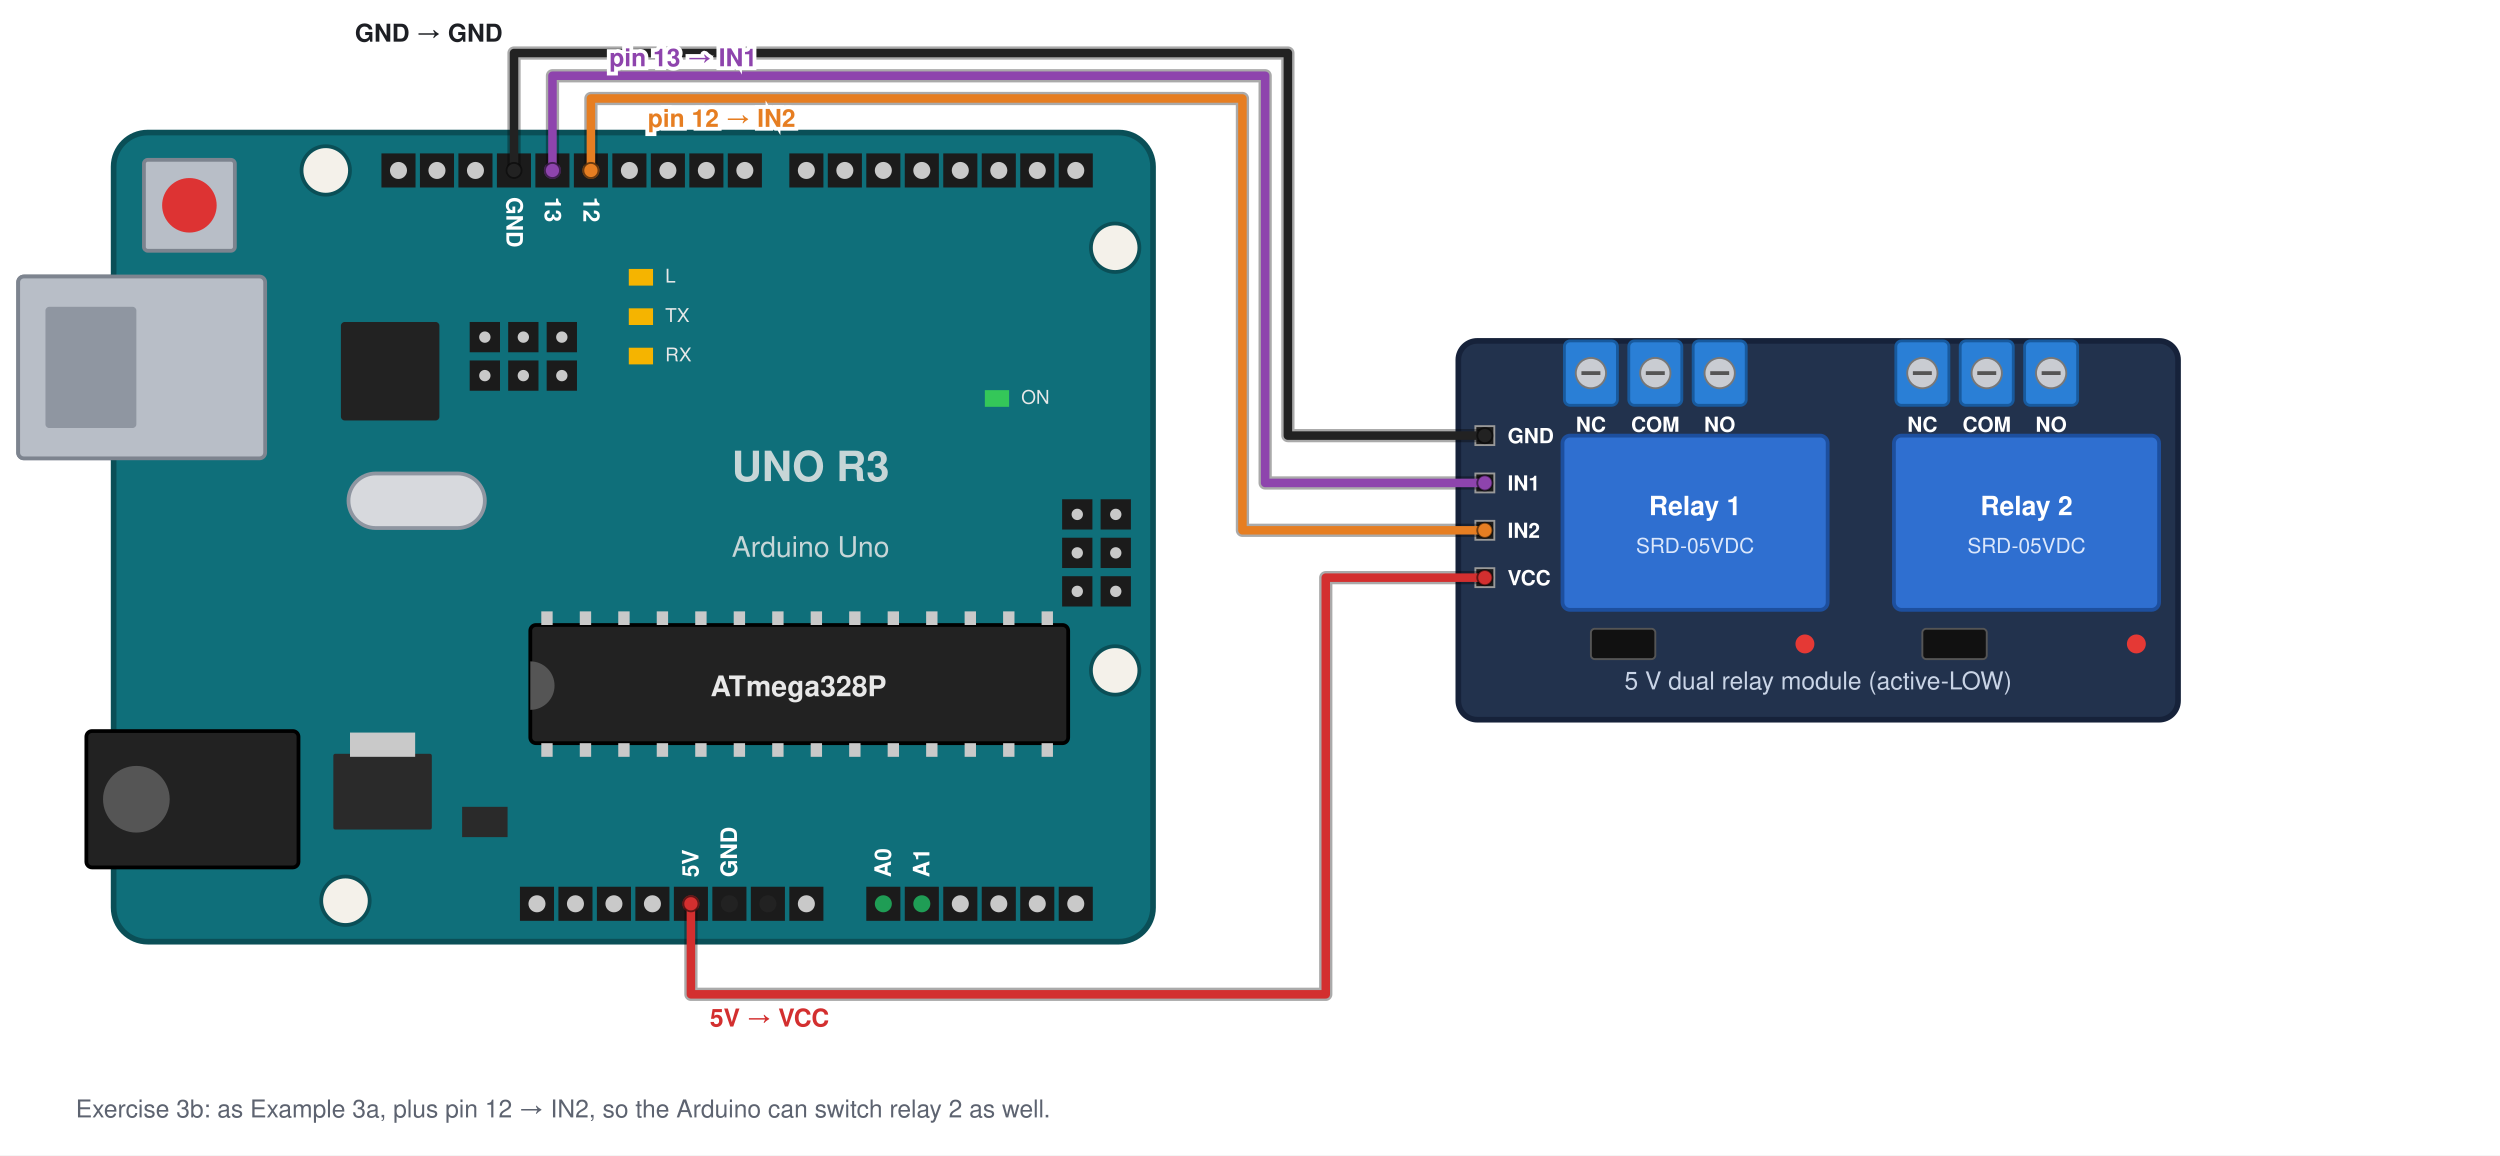
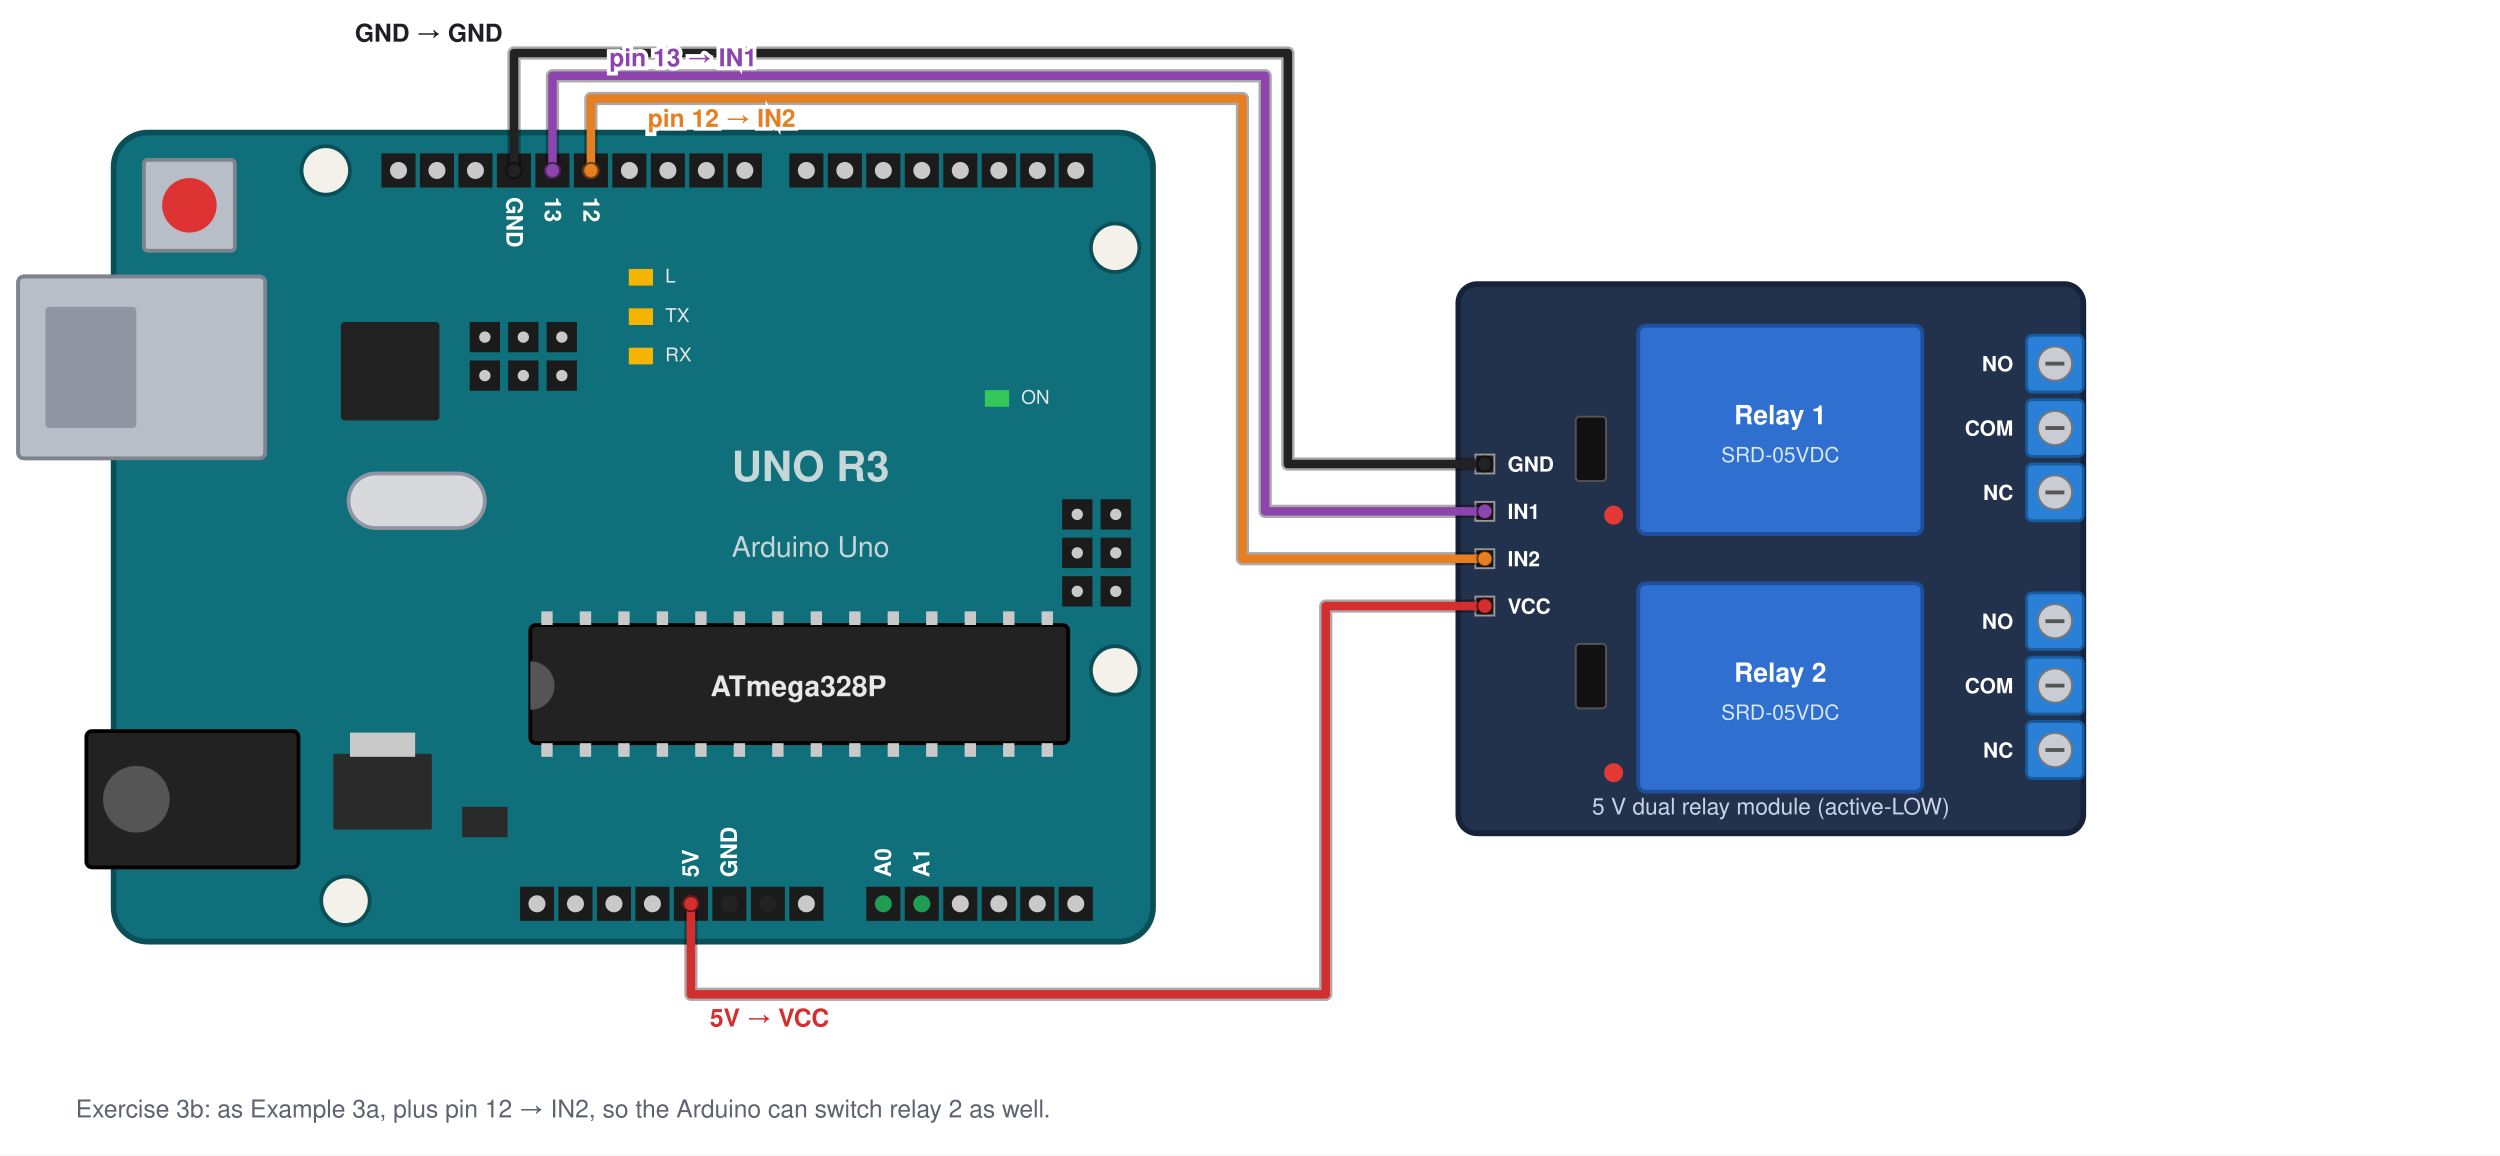
<svg xmlns="http://www.w3.org/2000/svg" viewBox="0 290 1320 610" width="1320" height="610" font-family="Helvetica, Arial, sans-serif" font-size="14">
  <rect y="290" width="1320" height="610" fill="#ffffff" />
  <rect x="9.6" y="436.0" width="130.4" height="96.0" rx="3" fill="#b8bec7" stroke="#7d848f" stroke-width="2" />
  <rect x="24.0" y="452.0" width="48.0" height="64.0" rx="2" fill="#8f96a1" />
  <rect x="60.0" y="360.0" width="548.8" height="427.2" rx="18" fill="#0f6f7a" stroke="#0a4f57" stroke-width="3" />
  <rect x="9.6" y="436.0" width="130.4" height="96.0" rx="3" fill="#b8bec7" stroke="#7d848f" stroke-width="2" />
  <rect x="24.0" y="452.0" width="48.0" height="64.0" rx="2" fill="#8f96a1" />
  <rect x="45.6" y="676.0" width="112.0" height="72.0" rx="3" fill="#222" stroke="#000" stroke-width="2" />
  <circle cx="72.0" cy="712.0" r="17.6" fill="#555" />
  <circle cx="172.0" cy="380.0" r="12.8" fill="#f4f1ea" stroke="#0a4f57" stroke-width="2" />
  <circle cx="588.8" cy="420.8" r="12.8" fill="#f4f1ea" stroke="#0a4f57" stroke-width="2" />
  <circle cx="588.8" cy="644.0" r="12.8" fill="#f4f1ea" stroke="#0a4f57" stroke-width="2" />
  <circle cx="182.4" cy="765.6" r="12.8" fill="#f4f1ea" stroke="#0a4f57" stroke-width="2" />
  <rect x="280.0" y="620.0" width="284.0" height="62.4" rx="3" fill="#222" stroke="#000" stroke-width="2" />
  <path d="M280.0 639.2 a12.8 12.8 0 0 1 0 25.6" fill="#555" />
  <rect x="285.8" y="612.8" width="6" height="7.2" fill="#c9c9c9" />
  <rect x="285.8" y="682.4" width="6" height="7.2" fill="#c9c9c9" />
  <rect x="306.12" y="612.8" width="6" height="7.2" fill="#c9c9c9" />
  <rect x="306.12" y="682.4" width="6" height="7.2" fill="#c9c9c9" />
  <rect x="326.44" y="612.8" width="6" height="7.2" fill="#c9c9c9" />
  <rect x="326.44" y="682.4" width="6" height="7.2" fill="#c9c9c9" />
  <rect x="346.76" y="612.8" width="6" height="7.2" fill="#c9c9c9" />
  <rect x="346.76" y="682.4" width="6" height="7.2" fill="#c9c9c9" />
  <rect x="367.08" y="612.8" width="6" height="7.2" fill="#c9c9c9" />
  <rect x="367.08" y="682.4" width="6" height="7.2" fill="#c9c9c9" />
  <rect x="387.4" y="612.8" width="6" height="7.2" fill="#c9c9c9" />
  <rect x="387.4" y="682.4" width="6" height="7.2" fill="#c9c9c9" />
  <rect x="407.72" y="612.8" width="6" height="7.2" fill="#c9c9c9" />
  <rect x="407.72" y="682.4" width="6" height="7.2" fill="#c9c9c9" />
  <rect x="428.04" y="612.8" width="6" height="7.2" fill="#c9c9c9" />
  <rect x="428.04" y="682.4" width="6" height="7.2" fill="#c9c9c9" />
  <rect x="448.36" y="612.8" width="6" height="7.2" fill="#c9c9c9" />
  <rect x="448.36" y="682.4" width="6" height="7.2" fill="#c9c9c9" />
  <rect x="468.68" y="612.8" width="6" height="7.2" fill="#c9c9c9" />
  <rect x="468.68" y="682.4" width="6" height="7.2" fill="#c9c9c9" />
  <rect x="489.0" y="612.8" width="6" height="7.2" fill="#c9c9c9" />
  <rect x="489.0" y="682.4" width="6" height="7.2" fill="#c9c9c9" />
  <rect x="509.32" y="612.8" width="6" height="7.2" fill="#c9c9c9" />
  <rect x="509.32" y="682.4" width="6" height="7.2" fill="#c9c9c9" />
  <rect x="529.64" y="612.8" width="6" height="7.2" fill="#c9c9c9" />
  <rect x="529.64" y="682.4" width="6" height="7.2" fill="#c9c9c9" />
  <rect x="549.96" y="612.8" width="6" height="7.2" fill="#c9c9c9" />
  <rect x="549.96" y="682.4" width="6" height="7.2" fill="#c9c9c9" />
  <text x="421.6" y="657.6" text-anchor="middle" font-size="15" font-weight="700" fill="#e8e8e8">ATmega328P</text>
  <rect x="180.0" y="460.0" width="52.0" height="52.0" rx="2" fill="#222" />
  <rect x="184.0" y="540.0" width="72.0" height="28.8" rx="14.4" fill="#d7d9dd" stroke="#8f96a1" stroke-width="2" />
  <rect x="176.0" y="688.0" width="52.0" height="40.0" rx="1" fill="#2a2a2a" />
  <rect x="184.8" y="676.8" width="34.4" height="12.8" fill="#c9c9c9" />
  <rect x="244.0" y="716.0" width="24.0" height="16.0" fill="#2a2a2a" />
  <rect x="76.0" y="374.4" width="48.0" height="48.0" rx="2" fill="#b8bec7" stroke="#7d848f" stroke-width="2" />
  <circle cx="100.0" cy="398.4" r="14.4" fill="#d33" />
  <rect x="560.8" y="553.6" width="16" height="16" fill="#1b1b1b" />
  <circle cx="568.8" cy="561.6" r="3" fill="#c9c9c9" />
  <rect x="560.8" y="573.92" width="16" height="16" fill="#1b1b1b" />
  <circle cx="568.8" cy="581.92" r="3" fill="#c9c9c9" />
  <rect x="560.8" y="594.24" width="16" height="16" fill="#1b1b1b" />
  <circle cx="568.8" cy="602.24" r="3" fill="#c9c9c9" />
  <rect x="581.12" y="553.6" width="16" height="16" fill="#1b1b1b" />
  <circle cx="589.12" cy="561.6" r="3" fill="#c9c9c9" />
  <rect x="581.12" y="573.92" width="16" height="16" fill="#1b1b1b" />
  <circle cx="589.12" cy="581.92" r="3" fill="#c9c9c9" />
  <rect x="581.12" y="594.24" width="16" height="16" fill="#1b1b1b" />
  <circle cx="589.12" cy="602.24" r="3" fill="#c9c9c9" />
  <rect x="248.0" y="460.0" width="16" height="16" fill="#1b1b1b" />
  <circle cx="256.0" cy="468.0" r="3" fill="#c9c9c9" />
  <rect x="248.0" y="480.32" width="16" height="16" fill="#1b1b1b" />
  <circle cx="256.0" cy="488.32" r="3" fill="#c9c9c9" />
  <rect x="268.32" y="460.0" width="16" height="16" fill="#1b1b1b" />
  <circle cx="276.32" cy="468.0" r="3" fill="#c9c9c9" />
  <rect x="268.32" y="480.32" width="16" height="16" fill="#1b1b1b" />
  <circle cx="276.32" cy="488.32" r="3" fill="#c9c9c9" />
  <rect x="288.64" y="460.0" width="16" height="16" fill="#1b1b1b" />
  <circle cx="296.64" cy="468.0" r="3" fill="#c9c9c9" />
  <rect x="288.64" y="480.32" width="16" height="16" fill="#1b1b1b" />
  <circle cx="296.64" cy="488.32" r="3" fill="#c9c9c9" />
  <rect x="332.0" y="432.0" width="12.8" height="8.8" fill="#f5b400" />
  <text x="351.2" y="439.2" font-size="10" fill="#e8e8e8">L</text>
  <rect x="332.0" y="452.8" width="12.8" height="8.8" fill="#f5b400" />
  <text x="351.2" y="460.0" font-size="10" fill="#e8e8e8">TX</text>
  <rect x="332.0" y="473.6" width="12.8" height="8.8" fill="#f5b400" />
  <text x="351.2" y="480.8" font-size="10" fill="#e8e8e8">RX</text>
  <rect x="520.0" y="496.0" width="12.8" height="8.8" fill="#34c759" />
  <text x="539.2" y="503.2" font-size="10" fill="#e8e8e8">ON</text>
  <text x="428.0" y="544.0" text-anchor="middle" font-size="22" font-weight="700" fill="#e8e8e8" opacity=".85">UNO R3</text>
  <rect x="559.0" y="371.0" width="18" height="18" fill="#1b1b1b" />
  <rect x="538.68" y="371.0" width="18" height="18" fill="#1b1b1b" />
  <rect x="518.36" y="371.0" width="18" height="18" fill="#1b1b1b" />
  <rect x="498.04" y="371.0" width="18" height="18" fill="#1b1b1b" />
  <rect x="477.72" y="371.0" width="18" height="18" fill="#1b1b1b" />
  <rect x="457.4" y="371.0" width="18" height="18" fill="#1b1b1b" />
  <rect x="437.08" y="371.0" width="18" height="18" fill="#1b1b1b" />
  <rect x="416.76" y="371.0" width="18" height="18" fill="#1b1b1b" />
  <rect x="384.28" y="371.0" width="18" height="18" fill="#1b1b1b" />
  <rect x="363.96" y="371.0" width="18" height="18" fill="#1b1b1b" />
  <rect x="343.64" y="371.0" width="18" height="18" fill="#1b1b1b" />
  <rect x="323.32" y="371.0" width="18" height="18" fill="#1b1b1b" />
  <rect x="303.0" y="371.0" width="18" height="18" fill="#1b1b1b" />
  <rect x="282.68" y="371.0" width="18" height="18" fill="#1b1b1b" />
  <rect x="262.36" y="371.0" width="18" height="18" fill="#1b1b1b" />
  <rect x="242.04" y="371.0" width="18" height="18" fill="#1b1b1b" />
  <rect x="221.72" y="371.0" width="18" height="18" fill="#1b1b1b" />
  <rect x="201.4" y="371.0" width="18" height="18" fill="#1b1b1b" />
  <rect x="274.52" y="758.2" width="18" height="18" fill="#1b1b1b" />
  <rect x="294.84" y="758.2" width="18" height="18" fill="#1b1b1b" />
  <rect x="315.16" y="758.2" width="18" height="18" fill="#1b1b1b" />
  <rect x="335.48" y="758.2" width="18" height="18" fill="#1b1b1b" />
  <rect x="355.8" y="758.2" width="18" height="18" fill="#1b1b1b" />
  <rect x="376.12" y="758.2" width="18" height="18" fill="#1b1b1b" />
  <rect x="396.44" y="758.2" width="18" height="18" fill="#1b1b1b" />
  <rect x="416.76" y="758.2" width="18" height="18" fill="#1b1b1b" />
  <rect x="457.4" y="758.2" width="18" height="18" fill="#1b1b1b" />
  <rect x="477.72" y="758.2" width="18" height="18" fill="#1b1b1b" />
  <rect x="498.04" y="758.2" width="18" height="18" fill="#1b1b1b" />
  <rect x="518.36" y="758.2" width="18" height="18" fill="#1b1b1b" />
  <rect x="538.68" y="758.2" width="18" height="18" fill="#1b1b1b" />
  <rect x="559.0" y="758.2" width="18" height="18" fill="#1b1b1b" />
  <circle cx="568.0" cy="380.0" r="4.5" fill="#c9c9c9" />
  <circle cx="547.68" cy="380.0" r="4.5" fill="#c9c9c9" />
  <circle cx="527.36" cy="380.0" r="4.5" fill="#c9c9c9" />
  <circle cx="507.04" cy="380.0" r="4.5" fill="#c9c9c9" />
  <circle cx="486.72" cy="380.0" r="4.5" fill="#c9c9c9" />
  <circle cx="466.4" cy="380.0" r="4.5" fill="#c9c9c9" />
  <circle cx="446.08" cy="380.0" r="4.5" fill="#c9c9c9" />
  <circle cx="425.76" cy="380.0" r="4.5" fill="#c9c9c9" />
  <circle cx="393.28" cy="380.0" r="4.5" fill="#c9c9c9" />
  <circle cx="372.96" cy="380.0" r="4.5" fill="#c9c9c9" />
  <circle cx="352.64" cy="380.0" r="4.5" fill="#c9c9c9" />
  <circle cx="332.32" cy="380.0" r="4.5" fill="#c9c9c9" />
  <circle cx="312.0" cy="380.0" r="4.5" fill="#e67e22" />
  <circle cx="291.68" cy="380.0" r="4.5" fill="#8e44ad" />
  <circle cx="271.36" cy="380.0" r="4.5" fill="#222222" />
  <circle cx="251.04" cy="380.0" r="4.5" fill="#c9c9c9" />
  <circle cx="230.72" cy="380.0" r="4.5" fill="#c9c9c9" />
  <circle cx="210.4" cy="380.0" r="4.5" fill="#c9c9c9" />
  <circle cx="283.52" cy="767.2" r="4.5" fill="#c9c9c9" />
  <circle cx="303.84" cy="767.2" r="4.5" fill="#c9c9c9" />
  <circle cx="324.16" cy="767.2" r="4.5" fill="#c9c9c9" />
  <circle cx="344.48" cy="767.2" r="4.5" fill="#c9c9c9" />
  <circle cx="364.8" cy="767.2" r="4.5" fill="#d32f2f" />
  <circle cx="385.12" cy="767.2" r="4.5" fill="#222222" />
  <circle cx="405.44" cy="767.2" r="4.5" fill="#222222" />
  <circle cx="425.76" cy="767.2" r="4.5" fill="#c9c9c9" />
  <circle cx="466.4" cy="767.2" r="4.5" fill="#1f9d55" />
  <circle cx="486.72" cy="767.2" r="4.5" fill="#1f9d55" />
  <circle cx="507.04" cy="767.2" r="4.5" fill="#c9c9c9" />
  <circle cx="527.36" cy="767.2" r="4.5" fill="#c9c9c9" />
  <circle cx="547.68" cy="767.2" r="4.5" fill="#c9c9c9" />
  <circle cx="568.0" cy="767.2" r="4.5" fill="#c9c9c9" />
  <text x="428.0" y="584.0" text-anchor="middle" font-size="15" fill="#e8e8e8" opacity=".85">Arduino Uno</text>
  <text transform="translate(308.0 394.0) rotate(90)" font-size="12" font-weight="700" fill="#ffffff">12</text>
  <text transform="translate(287.68 394.0) rotate(90)" font-size="12" font-weight="700" fill="#ffffff">13</text>
  <text transform="translate(267.36 394.0) rotate(90)" font-size="12" font-weight="700" fill="#ffffff">GND</text>
  <text transform="translate(368.8 753.2) rotate(-90)" font-size="12" font-weight="700" fill="#ffffff">5V</text>
  <text transform="translate(389.12 753.2) rotate(-90)" font-size="12" font-weight="700" fill="#ffffff">GND</text>
  <text transform="translate(470.4 753.2) rotate(-90)" font-size="12" font-weight="700" fill="#ffffff">A0</text>
  <text transform="translate(490.72 753.2) rotate(-90)" font-size="12" font-weight="700" fill="#ffffff">A1</text>
-   <rect x="770" y="470" width="380" height="200" rx="10" fill="#22324d" stroke="#16223a" stroke-width="3" />
-   <rect x="825" y="520" width="140" height="92" rx="4" fill="#2f6fd0" stroke="#1d4f9e" stroke-width="2" />
-   <text x="895" y="562" text-anchor="middle" font-size="14" font-weight="700" fill="#ffffff">Relay 1</text>
-   <text x="895" y="582" text-anchor="middle" font-size="11" fill="#dbe7fb">SRD-05VDC</text>
-   <circle cx="953" cy="630" r="5" fill="#e53935" />
-   <rect x="826" y="470" width="28" height="34" rx="3" fill="#2a7fd6" stroke="#185a9e" stroke-width="1.5" />
-   <circle cx="840" cy="487" r="8" fill="#c9ccd2" stroke="#777" stroke-width="1" />
-   <line x1="835" y1="487" x2="845" y2="487" stroke="#555" stroke-width="2" />
-   <text x="840" y="518" text-anchor="middle" font-size="11" font-weight="700" fill="#ffffff">NC</text>
-   <rect x="860" y="470" width="28" height="34" rx="3" fill="#2a7fd6" stroke="#185a9e" stroke-width="1.5" />
-   <circle cx="874" cy="487" r="8" fill="#c9ccd2" stroke="#777" stroke-width="1" />
-   <line x1="869" y1="487" x2="879" y2="487" stroke="#555" stroke-width="2" />
-   <text x="874" y="518" text-anchor="middle" font-size="11" font-weight="700" fill="#ffffff">COM</text>
-   <rect x="894" y="470" width="28" height="34" rx="3" fill="#2a7fd6" stroke="#185a9e" stroke-width="1.5" />
-   <circle cx="908" cy="487" r="8" fill="#c9ccd2" stroke="#777" stroke-width="1" />
-   <line x1="903" y1="487" x2="913" y2="487" stroke="#555" stroke-width="2" />
-   <text x="908" y="518" text-anchor="middle" font-size="11" font-weight="700" fill="#ffffff">NO</text>
-   <rect x="1000" y="520" width="140" height="92" rx="4" fill="#2f6fd0" stroke="#1d4f9e" stroke-width="2" />
-   <text x="1070" y="562" text-anchor="middle" font-size="14" font-weight="700" fill="#ffffff">Relay 2</text>
-   <text x="1070" y="582" text-anchor="middle" font-size="11" fill="#dbe7fb">SRD-05VDC</text>
-   <circle cx="1128" cy="630" r="5" fill="#e53935" />
-   <rect x="1001" y="470" width="28" height="34" rx="3" fill="#2a7fd6" stroke="#185a9e" stroke-width="1.5" />
-   <circle cx="1015" cy="487" r="8" fill="#c9ccd2" stroke="#777" stroke-width="1" />
-   <line x1="1010" y1="487" x2="1020" y2="487" stroke="#555" stroke-width="2" />
-   <text x="1015" y="518" text-anchor="middle" font-size="11" font-weight="700" fill="#ffffff">NC</text>
-   <rect x="1035" y="470" width="28" height="34" rx="3" fill="#2a7fd6" stroke="#185a9e" stroke-width="1.5" />
-   <circle cx="1049" cy="487" r="8" fill="#c9ccd2" stroke="#777" stroke-width="1" />
-   <line x1="1044" y1="487" x2="1054" y2="487" stroke="#555" stroke-width="2" />
-   <text x="1049" y="518" text-anchor="middle" font-size="11" font-weight="700" fill="#ffffff">COM</text>
-   <rect x="1069" y="470" width="28" height="34" rx="3" fill="#2a7fd6" stroke="#185a9e" stroke-width="1.5" />
-   <circle cx="1083" cy="487" r="8" fill="#c9ccd2" stroke="#777" stroke-width="1" />
-   <line x1="1078" y1="487" x2="1088" y2="487" stroke="#555" stroke-width="2" />
-   <text x="1083" y="518" text-anchor="middle" font-size="11" font-weight="700" fill="#ffffff">NO</text>
-   <rect x="840" y="622" width="34" height="16" rx="2" fill="#111" stroke="#555" />
-   <rect x="1015" y="622" width="34" height="16" rx="2" fill="#111" stroke="#555" />
-   <rect x="779" y="515" width="10" height="10" fill="#1b1b1b" stroke="#999" stroke-width="1" />
-   <text x="796" y="524" font-size="11" font-weight="700" fill="#ffffff">GND</text>
-   <rect x="779" y="540" width="10" height="10" fill="#1b1b1b" stroke="#999" stroke-width="1" />
-   <text x="796" y="549" font-size="11" font-weight="700" fill="#ffffff">IN1</text>
-   <rect x="779" y="565" width="10" height="10" fill="#1b1b1b" stroke="#999" stroke-width="1" />
-   <text x="796" y="574" font-size="11" font-weight="700" fill="#ffffff">IN2</text>
-   <rect x="779" y="590" width="10" height="10" fill="#1b1b1b" stroke="#999" stroke-width="1" />
-   <text x="796" y="599" font-size="11" font-weight="700" fill="#ffffff">VCC</text>
-   <text x="960.0" y="654" text-anchor="middle" font-size="13" fill="#c9d4e6">5 V dual relay module (active-LOW)</text>
-   <path d="M271.4 380.0 L271.4 318.0 L680.0 318.0 L680.0 520.0 L784.0 520.0" fill="none" stroke="#00000055" stroke-width="7" stroke-linejoin="round" stroke-linecap="round" />
-   <path d="M271.4 380.0 L271.4 318.0 L680.0 318.0 L680.0 520.0 L784.0 520.0" fill="none" stroke="#222222" stroke-width="4.5" stroke-linejoin="round" stroke-linecap="round" />
+   <rect x="770" y="440" width="330" height="290" rx="10" fill="#22324d" stroke="#16223a" stroke-width="3" />
+   <rect x="779" y="530" width="10" height="10" fill="#1b1b1b" stroke="#999" stroke-width="1" />
+   <text x="796" y="539" font-size="11" font-weight="700" fill="#ffffff">GND</text>
+   <rect x="779" y="555" width="10" height="10" fill="#1b1b1b" stroke="#999" stroke-width="1" />
+   <text x="796" y="564" font-size="11" font-weight="700" fill="#ffffff">IN1</text>
+   <rect x="779" y="580" width="10" height="10" fill="#1b1b1b" stroke="#999" stroke-width="1" />
+   <text x="796" y="589" font-size="11" font-weight="700" fill="#ffffff">IN2</text>
+   <rect x="779" y="605" width="10" height="10" fill="#1b1b1b" stroke="#999" stroke-width="1" />
+   <text x="796" y="614" font-size="11" font-weight="700" fill="#ffffff">VCC</text>
+   <rect x="832" y="510" width="16" height="34" rx="2" fill="#111" stroke="#555" />
+   <rect x="832" y="630" width="16" height="34" rx="2" fill="#111" stroke="#555" />
+   <rect x="865" y="462" width="150" height="110" rx="4" fill="#2f6fd0" stroke="#1d4f9e" stroke-width="2" />
+   <text x="940" y="514" text-anchor="middle" font-size="14" font-weight="700" fill="#ffffff">Relay 1</text>
+   <text x="940" y="534" text-anchor="middle" font-size="11" fill="#dbe7fb">SRD-05VDC</text>
+   <circle cx="852" cy="562" r="5" fill="#e53935" />
+   <rect x="1070" y="467" width="30" height="30" rx="3" fill="#2a7fd6" stroke="#185a9e" stroke-width="1.5" />
+   <circle cx="1085" cy="482" r="9" fill="#c9ccd2" stroke="#777" stroke-width="1" />
+   <line x1="1080" y1="482" x2="1090" y2="482" stroke="#555" stroke-width="2" />
+   <text x="1063" y="486" text-anchor="end" font-size="11" font-weight="700" fill="#ffffff">NO</text>
+   <rect x="1070" y="501" width="30" height="30" rx="3" fill="#2a7fd6" stroke="#185a9e" stroke-width="1.5" />
+   <circle cx="1085" cy="516" r="9" fill="#c9ccd2" stroke="#777" stroke-width="1" />
+   <line x1="1080" y1="516" x2="1090" y2="516" stroke="#555" stroke-width="2" />
+   <text x="1063" y="520" text-anchor="end" font-size="11" font-weight="700" fill="#ffffff">COM</text>
+   <rect x="1070" y="535" width="30" height="30" rx="3" fill="#2a7fd6" stroke="#185a9e" stroke-width="1.5" />
+   <circle cx="1085" cy="550" r="9" fill="#c9ccd2" stroke="#777" stroke-width="1" />
+   <line x1="1080" y1="550" x2="1090" y2="550" stroke="#555" stroke-width="2" />
+   <text x="1063" y="554" text-anchor="end" font-size="11" font-weight="700" fill="#ffffff">NC</text>
+   <rect x="865" y="598" width="150" height="110" rx="4" fill="#2f6fd0" stroke="#1d4f9e" stroke-width="2" />
+   <text x="940" y="650" text-anchor="middle" font-size="14" font-weight="700" fill="#ffffff">Relay 2</text>
+   <text x="940" y="670" text-anchor="middle" font-size="11" fill="#dbe7fb">SRD-05VDC</text>
+   <circle cx="852" cy="698" r="5" fill="#e53935" />
+   <rect x="1070" y="603" width="30" height="30" rx="3" fill="#2a7fd6" stroke="#185a9e" stroke-width="1.5" />
+   <circle cx="1085" cy="618" r="9" fill="#c9ccd2" stroke="#777" stroke-width="1" />
+   <line x1="1080" y1="618" x2="1090" y2="618" stroke="#555" stroke-width="2" />
+   <text x="1063" y="622" text-anchor="end" font-size="11" font-weight="700" fill="#ffffff">NO</text>
+   <rect x="1070" y="637" width="30" height="30" rx="3" fill="#2a7fd6" stroke="#185a9e" stroke-width="1.5" />
+   <circle cx="1085" cy="652" r="9" fill="#c9ccd2" stroke="#777" stroke-width="1" />
+   <line x1="1080" y1="652" x2="1090" y2="652" stroke="#555" stroke-width="2" />
+   <text x="1063" y="656" text-anchor="end" font-size="11" font-weight="700" fill="#ffffff">COM</text>
+   <rect x="1070" y="671" width="30" height="30" rx="3" fill="#2a7fd6" stroke="#185a9e" stroke-width="1.5" />
+   <circle cx="1085" cy="686" r="9" fill="#c9ccd2" stroke="#777" stroke-width="1" />
+   <line x1="1080" y1="686" x2="1090" y2="686" stroke="#555" stroke-width="2" />
+   <text x="1063" y="690" text-anchor="end" font-size="11" font-weight="700" fill="#ffffff">NC</text>
+   <text x="935.0" y="720" text-anchor="middle" font-size="12" fill="#c9d4e6">5 V dual relay module (active-LOW)</text>
+   <path d="M271.4 380.0 L271.4 318.0 L680.0 318.0 L680.0 535.0 L784.0 535.0" fill="none" stroke="#00000055" stroke-width="7" stroke-linejoin="round" stroke-linecap="round" />
+   <path d="M271.4 380.0 L271.4 318.0 L680.0 318.0 L680.0 535.0 L784.0 535.0" fill="none" stroke="#222222" stroke-width="4.5" stroke-linejoin="round" stroke-linecap="round" />
  <circle cx="271.4" cy="380.0" r="4" fill="#222222" stroke="#00000088" stroke-width="1" />
-   <circle cx="784.0" cy="520.0" r="4" fill="#222222" stroke="#00000088" stroke-width="1" />
-   <path d="M291.7 380.0 L291.7 330.0 L668.0 330.0 L668.0 545.0 L784.0 545.0" fill="none" stroke="#00000055" stroke-width="7" stroke-linejoin="round" stroke-linecap="round" />
-   <path d="M291.7 380.0 L291.7 330.0 L668.0 330.0 L668.0 545.0 L784.0 545.0" fill="none" stroke="#8e44ad" stroke-width="4.5" stroke-linejoin="round" stroke-linecap="round" />
+   <circle cx="784.0" cy="535.0" r="4" fill="#222222" stroke="#00000088" stroke-width="1" />
+   <path d="M291.7 380.0 L291.7 330.0 L668.0 330.0 L668.0 560.0 L784.0 560.0" fill="none" stroke="#00000055" stroke-width="7" stroke-linejoin="round" stroke-linecap="round" />
+   <path d="M291.7 380.0 L291.7 330.0 L668.0 330.0 L668.0 560.0 L784.0 560.0" fill="none" stroke="#8e44ad" stroke-width="4.5" stroke-linejoin="round" stroke-linecap="round" />
  <circle cx="291.7" cy="380.0" r="4" fill="#8e44ad" stroke="#00000088" stroke-width="1" />
-   <circle cx="784.0" cy="545.0" r="4" fill="#8e44ad" stroke="#00000088" stroke-width="1" />
-   <path d="M312.0 380.0 L312.0 342.0 L656.0 342.0 L656.0 570.0 L784.0 570.0" fill="none" stroke="#00000055" stroke-width="7" stroke-linejoin="round" stroke-linecap="round" />
-   <path d="M312.0 380.0 L312.0 342.0 L656.0 342.0 L656.0 570.0 L784.0 570.0" fill="none" stroke="#e67e22" stroke-width="4.5" stroke-linejoin="round" stroke-linecap="round" />
+   <circle cx="784.0" cy="560.0" r="4" fill="#8e44ad" stroke="#00000088" stroke-width="1" />
+   <path d="M312.0 380.0 L312.0 342.0 L656.0 342.0 L656.0 585.0 L784.0 585.0" fill="none" stroke="#00000055" stroke-width="7" stroke-linejoin="round" stroke-linecap="round" />
+   <path d="M312.0 380.0 L312.0 342.0 L656.0 342.0 L656.0 585.0 L784.0 585.0" fill="none" stroke="#e67e22" stroke-width="4.5" stroke-linejoin="round" stroke-linecap="round" />
  <circle cx="312.0" cy="380.0" r="4" fill="#e67e22" stroke="#00000088" stroke-width="1" />
-   <circle cx="784.0" cy="570.0" r="4" fill="#e67e22" stroke="#00000088" stroke-width="1" />
-   <path d="M364.8 767.2 L364.8 815.0 L700.0 815.0 L700.0 595.0 L784.0 595.0" fill="none" stroke="#00000055" stroke-width="7" stroke-linejoin="round" stroke-linecap="round" />
-   <path d="M364.8 767.2 L364.8 815.0 L700.0 815.0 L700.0 595.0 L784.0 595.0" fill="none" stroke="#d32f2f" stroke-width="4.5" stroke-linejoin="round" stroke-linecap="round" />
+   <circle cx="784.0" cy="585.0" r="4" fill="#e67e22" stroke="#00000088" stroke-width="1" />
+   <path d="M364.8 767.2 L364.8 815.0 L700.0 815.0 L700.0 610.0 L784.0 610.0" fill="none" stroke="#00000055" stroke-width="7" stroke-linejoin="round" stroke-linecap="round" />
+   <path d="M364.8 767.2 L364.8 815.0 L700.0 815.0 L700.0 610.0 L784.0 610.0" fill="none" stroke="#d32f2f" stroke-width="4.5" stroke-linejoin="round" stroke-linecap="round" />
  <circle cx="364.8" cy="767.2" r="4" fill="#d32f2f" stroke="#00000088" stroke-width="1" />
-   <circle cx="784.0" cy="595.0" r="4" fill="#d32f2f" stroke="#00000088" stroke-width="1" />
+   <circle cx="784.0" cy="610.0" r="4" fill="#d32f2f" stroke="#00000088" stroke-width="1" />
  <text x="321.68" y="325" font-size="13" font-weight="700" fill="#8e44ad" paint-order="stroke" stroke="#ffffff" stroke-width="4">pin 13 → IN1</text>
  <text x="342.0" y="357" font-size="13" font-weight="700" fill="#e67e22" paint-order="stroke" stroke="#ffffff" stroke-width="4">pin 12 → IN2</text>
  <text x="374.8" y="832" font-size="13" font-weight="700" fill="#d32f2f" paint-order="stroke" stroke="#ffffff" stroke-width="4">5V → VCC</text>
  <text x="265.36" y="312" text-anchor="end" font-size="13" font-weight="700" fill="#1d1f24" paint-order="stroke" stroke="#ffffff" stroke-width="4">GND → GND</text>
  <text x="40" y="880" font-size="13" fill="#5d6370">Exercise 3b: as Example 3a, plus pin 12 → IN2, so the Arduino can switch relay 2 as well.</text>
</svg>
